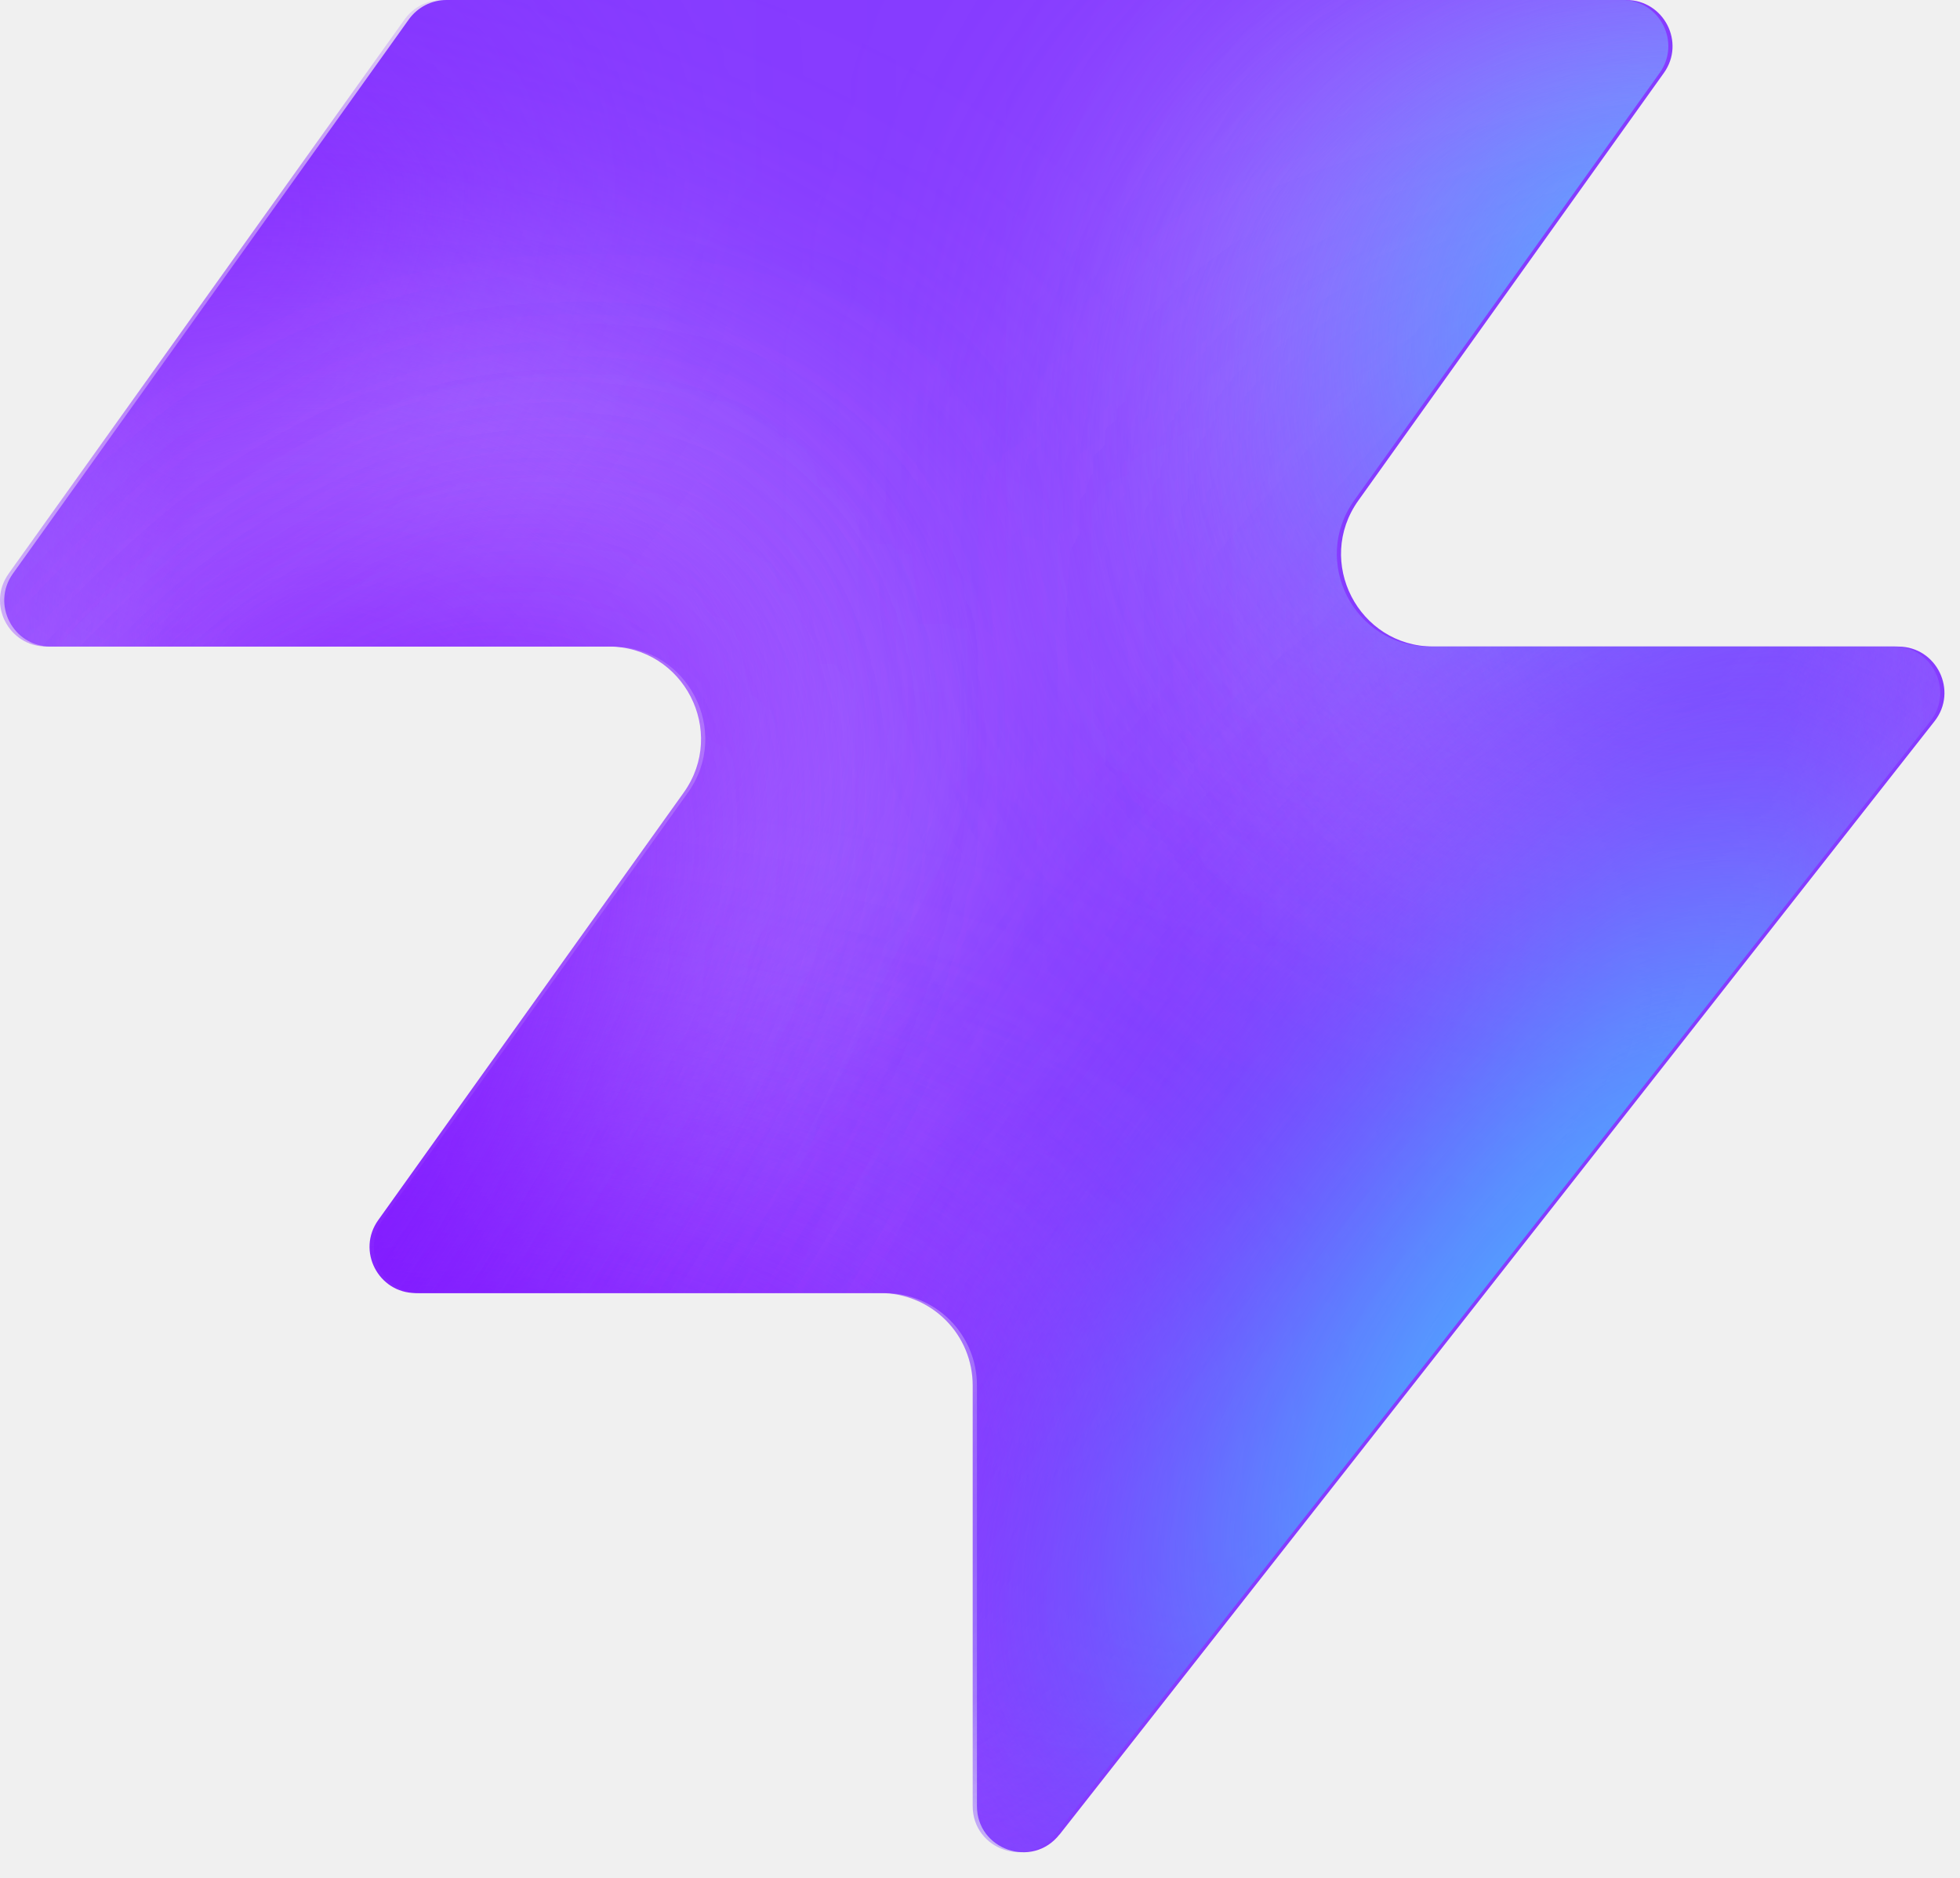
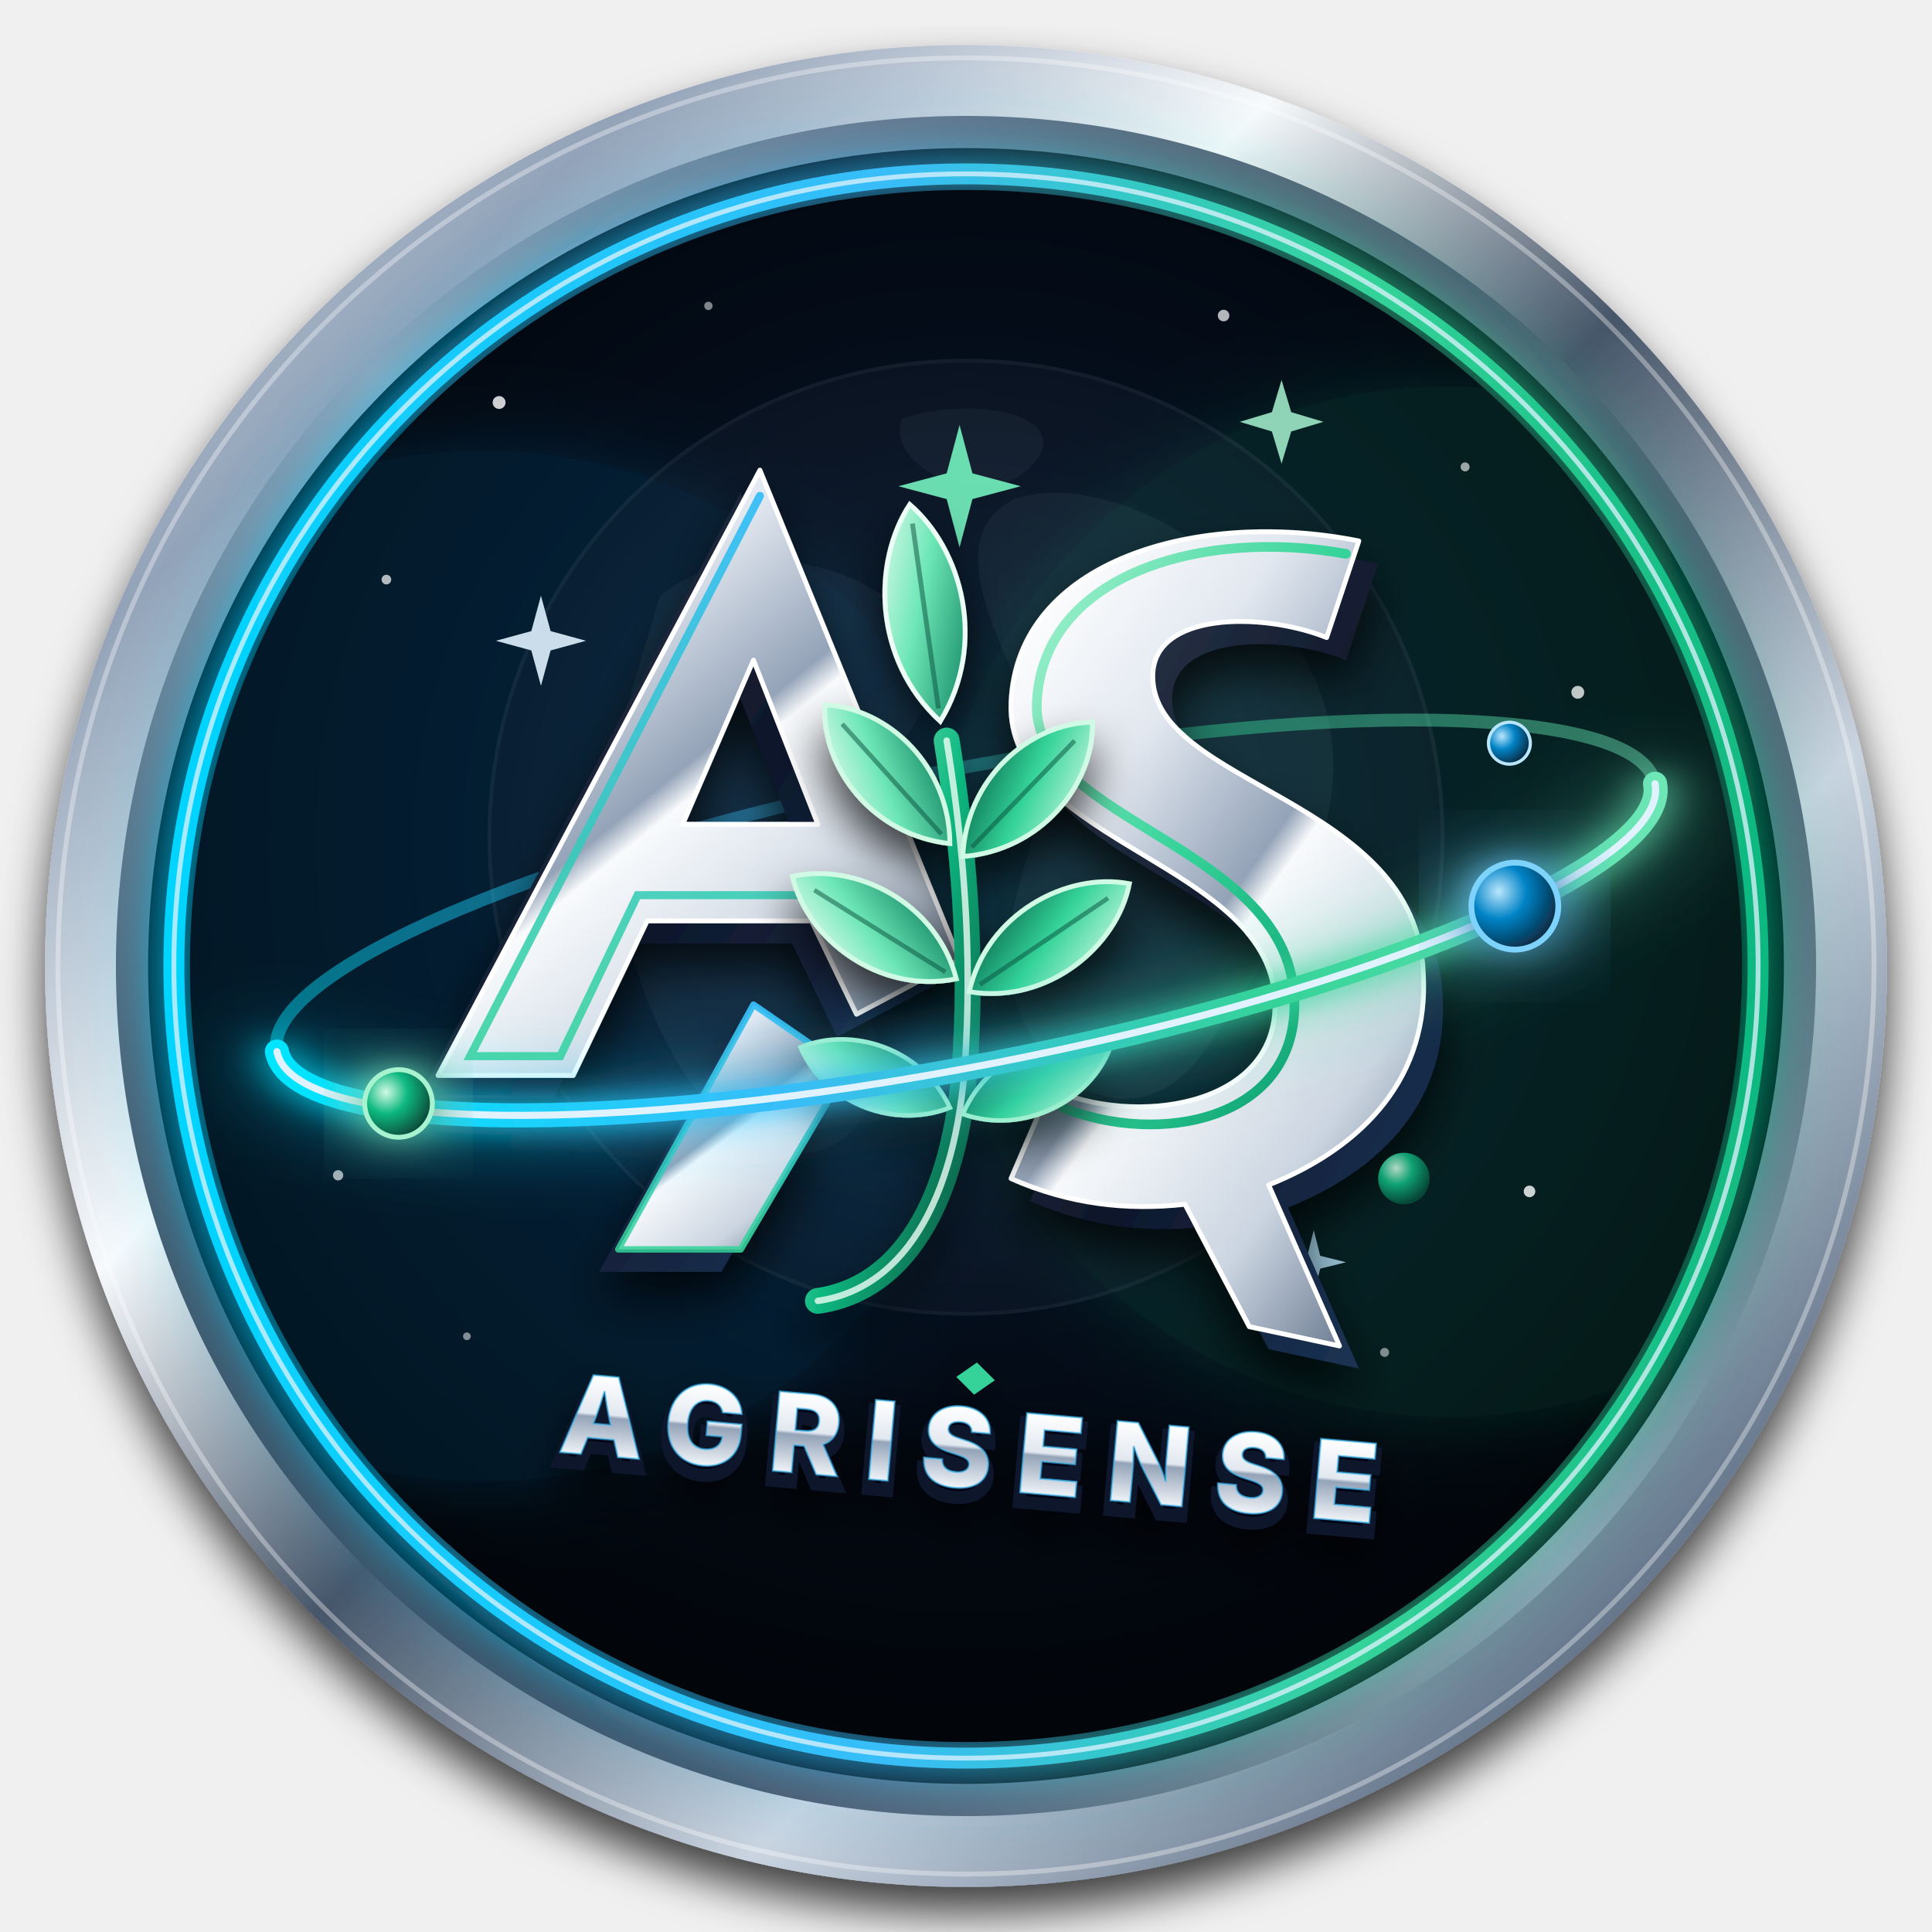
- <svg xmlns="http://www.w3.org/2000/svg" width="48" height="46" fill="none" viewBox="0 0 48 46">
-   <path fill="#863bff" d="M25.946 44.938c-.664.845-2.021.375-2.021-.698V33.937a2.26 2.26 0 0 0-2.262-2.262H10.287c-.92 0-1.456-1.04-.92-1.788l7.48-10.471c1.07-1.497 0-3.578-1.842-3.578H1.237c-.92 0-1.456-1.04-.92-1.788L10.013.474c.214-.297.556-.474.92-.474h28.894c.92 0 1.456 1.04.92 1.788l-7.48 10.471c-1.07 1.498 0 3.579 1.842 3.579h11.377c.943 0 1.473 1.088.89 1.83L25.947 44.94z" style="fill:#863bff;fill:color(display-p3 .525 .23 1);fill-opacity:1" />
-   <mask id="a" width="48" height="46" x="0" y="0" maskUnits="userSpaceOnUse" style="mask-type:alpha">
-     <path fill="#000" d="M25.842 44.938c-.664.844-2.021.375-2.021-.698V33.937a2.26 2.26 0 0 0-2.262-2.262H10.183c-.92 0-1.456-1.04-.92-1.788l7.48-10.471c1.07-1.498 0-3.579-1.842-3.579H1.133c-.92 0-1.456-1.04-.92-1.787L9.91.473c.214-.297.556-.474.92-.474h28.894c.92 0 1.456 1.04.92 1.788l-7.48 10.471c-1.07 1.498 0 3.578 1.842 3.578h11.377c.943 0 1.473 1.088.89 1.832L25.843 44.94z" style="fill:#000;fill-opacity:1" />
-   </mask>
-   <g mask="url(#a)">
-     <g filter="url(#b)">
-       <ellipse cx="5.508" cy="14.704" fill="#ede6ff" rx="5.508" ry="14.704" style="fill:#ede6ff;fill:color(display-p3 .927 .903 1);fill-opacity:1" transform="matrix(.00324 1 1 -.00324 -4.47 31.516)" />
-     </g>
-     <g filter="url(#c)">
-       <ellipse cx="10.399" cy="29.851" fill="#ede6ff" rx="10.399" ry="29.851" style="fill:#ede6ff;fill:color(display-p3 .927 .903 1);fill-opacity:1" transform="matrix(.00324 1 1 -.00324 -39.328 7.883)" />
-     </g>
-     <g filter="url(#d)">
-       <ellipse cx="5.508" cy="30.487" fill="#7e14ff" rx="5.508" ry="30.487" style="fill:#7e14ff;fill:color(display-p3 .492 .077 1);fill-opacity:1" transform="rotate(89.814 -25.913 -14.639)scale(1 -1)" />
-     </g>
-     <g filter="url(#e)">
-       <ellipse cx="5.508" cy="30.599" fill="#7e14ff" rx="5.508" ry="30.599" style="fill:#7e14ff;fill:color(display-p3 .492 .077 1);fill-opacity:1" transform="rotate(89.814 -32.644 -3.334)scale(1 -1)" />
-     </g>
-     <g filter="url(#f)">
-       <ellipse cx="5.508" cy="30.599" fill="#7e14ff" rx="5.508" ry="30.599" style="fill:#7e14ff;fill:color(display-p3 .492 .077 1);fill-opacity:1" transform="matrix(.00324 1 1 -.00324 -34.34 30.47)" />
-     </g>
-     <g filter="url(#g)">
-       <ellipse cx="14.072" cy="22.078" fill="#ede6ff" rx="14.072" ry="22.078" style="fill:#ede6ff;fill:color(display-p3 .927 .903 1);fill-opacity:1" transform="rotate(93.35 24.506 48.493)scale(-1 1)" />
-     </g>
-     <g filter="url(#h)">
-       <ellipse cx="3.47" cy="21.501" fill="#7e14ff" rx="3.47" ry="21.501" style="fill:#7e14ff;fill:color(display-p3 .492 .077 1);fill-opacity:1" transform="rotate(89.009 28.708 47.59)scale(-1 1)" />
-     </g>
-     <g filter="url(#i)">
-       <ellipse cx="3.47" cy="21.501" fill="#7e14ff" rx="3.47" ry="21.501" style="fill:#7e14ff;fill:color(display-p3 .492 .077 1);fill-opacity:1" transform="rotate(89.009 28.708 47.59)scale(-1 1)" />
-     </g>
-     <g filter="url(#j)">
-       <ellipse cx=".387" cy="8.972" fill="#7e14ff" rx="4.407" ry="29.108" style="fill:#7e14ff;fill:color(display-p3 .492 .077 1);fill-opacity:1" transform="rotate(39.51 .387 8.972)" />
-     </g>
-     <g filter="url(#k)">
-       <ellipse cx="47.523" cy="-6.092" fill="#7e14ff" rx="4.407" ry="29.108" style="fill:#7e14ff;fill:color(display-p3 .492 .077 1);fill-opacity:1" transform="rotate(37.892 47.523 -6.092)" />
-     </g>
-     <g filter="url(#l)">
-       <ellipse cx="41.412" cy="6.333" fill="#47bfff" rx="5.971" ry="9.665" style="fill:#47bfff;fill:color(display-p3 .28 .748 1);fill-opacity:1" transform="rotate(37.892 41.412 6.333)" />
-     </g>
-     <g filter="url(#m)">
-       <ellipse cx="-1.879" cy="38.332" fill="#7e14ff" rx="4.407" ry="29.108" style="fill:#7e14ff;fill:color(display-p3 .492 .077 1);fill-opacity:1" transform="rotate(37.892 -1.88 38.332)" />
-     </g>
-     <g filter="url(#n)">
-       <ellipse cx="-1.879" cy="38.332" fill="#7e14ff" rx="4.407" ry="29.108" style="fill:#7e14ff;fill:color(display-p3 .492 .077 1);fill-opacity:1" transform="rotate(37.892 -1.88 38.332)" />
-     </g>
-     <g filter="url(#o)">
-       <ellipse cx="35.651" cy="29.907" fill="#7e14ff" rx="4.407" ry="29.108" style="fill:#7e14ff;fill:color(display-p3 .492 .077 1);fill-opacity:1" transform="rotate(37.892 35.651 29.907)" />
-     </g>
-     <g filter="url(#p)">
-       <ellipse cx="38.418" cy="32.4" fill="#47bfff" rx="5.971" ry="15.297" style="fill:#47bfff;fill:color(display-p3 .28 .748 1);fill-opacity:1" transform="rotate(37.892 38.418 32.4)" />
+ <svg xmlns="http://www.w3.org/2000/svg" viewBox="0 0 600 600" width="100%" height="100%">
+   <defs>
+     <linearGradient id="as-metalRim" x1="0%" y1="0%" x2="100%" y2="100%">
+       <stop offset="0%" stop-color="#e2e8f0" />
+       <stop offset="18%" stop-color="#94a3b8" />
+       <stop offset="35%" stop-color="#f8fafc" />
+       <stop offset="50%" stop-color="#475569" />
+       <stop offset="68%" stop-color="#cbd5e1" />
+       <stop offset="85%" stop-color="#64748b" />
+       <stop offset="100%" stop-color="#e2e8f0" />
+     </linearGradient>
+     <linearGradient id="as-metalInner" x1="0%" y1="100%" x2="100%" y2="0%">
+       <stop offset="0%" stop-color="#1e293b" />
+       <stop offset="50%" stop-color="#94a3b8" />
+       <stop offset="100%" stop-color="#334155" />
+     </linearGradient>
+     <linearGradient id="as-neonRing" x1="0%" y1="50%" x2="100%" y2="50%">
+       <stop offset="0%" stop-color="#00d4ff" />
+       <stop offset="45%" stop-color="#38bdf8" />
+       <stop offset="75%" stop-color="#34d399" />
+       <stop offset="100%" stop-color="#10b981" />
+     </linearGradient>
+     <radialGradient id="as-spaceBg" cx="50%" cy="42%" r="55%">
+       <stop offset="0%" stop-color="#0b2239" />
+       <stop offset="55%" stop-color="#040d1a" />
+       <stop offset="100%" stop-color="#02050a" />
+     </radialGradient>
+     <linearGradient id="as-chromeFace" x1="15%" y1="0%" x2="85%" y2="100%">
+       <stop offset="0%" stop-color="#ffffff" />
+       <stop offset="25%" stop-color="#e2e8f0" />
+       <stop offset="48%" stop-color="#94a3b8" />
+       <stop offset="52%" stop-color="#f8fafc" />
+       <stop offset="78%" stop-color="#cbd5e1" />
+       <stop offset="100%" stop-color="#64748b" />
+     </linearGradient>
+     <linearGradient id="as-chromeBevelDark" x1="0%" y1="0%" x2="100%" y2="100%">
+       <stop offset="0%" stop-color="#334155" />
+       <stop offset="50%" stop-color="#0f172a" />
+       <stop offset="100%" stop-color="#1e3a5f" />
+     </linearGradient>
+     <linearGradient id="as-cyanEdge" x1="0%" y1="0%" x2="0%" y2="100%">
+       <stop offset="0%" stop-color="#38bdf8" stop-opacity="0.95" />
+       <stop offset="100%" stop-color="#34d399" stop-opacity="0.85" />
+     </linearGradient>
+     <linearGradient id="as-greenEdge" x1="0%" y1="0%" x2="100%" y2="100%">
+       <stop offset="0%" stop-color="#a7f3d0" />
+       <stop offset="50%" stop-color="#34d399" />
+       <stop offset="100%" stop-color="#059669" />
+     </linearGradient>
+     <linearGradient id="as-leafLeft" x1="0%" y1="0%" x2="100%" y2="100%">
+       <stop offset="0%" stop-color="#ecfdf5" />
+       <stop offset="45%" stop-color="#6ee7b7" />
+       <stop offset="100%" stop-color="#047857" />
+     </linearGradient>
+     <linearGradient id="as-leafRight" x1="100%" y1="0%" x2="0%" y2="100%">
+       <stop offset="0%" stop-color="#d1fae5" />
+       <stop offset="50%" stop-color="#34d399" />
+       <stop offset="100%" stop-color="#065f46" />
+     </linearGradient>
+     <linearGradient id="as-stemGrad" x1="0%" y1="0%" x2="100%" y2="100%">
+       <stop offset="0%" stop-color="#a7f3d0" />
+       <stop offset="50%" stop-color="#10b981" />
+       <stop offset="100%" stop-color="#064e3b" />
+     </linearGradient>
+     <linearGradient id="as-orbitGrad" x1="0%" y1="0%" x2="100%" y2="0%">
+       <stop offset="0%" stop-color="#00e5ff" />
+       <stop offset="35%" stop-color="#38bdf8" />
+       <stop offset="70%" stop-color="#34d399" />
+       <stop offset="100%" stop-color="#6ee7b7" />
+     </linearGradient>
+     <radialGradient id="as-planetBlue" cx="35%" cy="30%" r="70%">
+       <stop offset="0%" stop-color="#bae6fd" />
+       <stop offset="45%" stop-color="#0284c7" />
+       <stop offset="100%" stop-color="#082f49" />
+     </radialGradient>
+     <radialGradient id="as-planetGreen" cx="35%" cy="30%" r="70%">
+       <stop offset="0%" stop-color="#d1fae5" />
+       <stop offset="45%" stop-color="#10b981" />
+       <stop offset="100%" stop-color="#064e3b" />
+     </radialGradient>
+     <linearGradient id="as-textChrome" x1="0%" y1="0%" x2="0%" y2="100%">
+       <stop offset="0%" stop-color="#ffffff" />
+       <stop offset="48%" stop-color="#e2e8f0" />
+       <stop offset="52%" stop-color="#94a3b8" />
+       <stop offset="100%" stop-color="#f1f5f9" />
+     </linearGradient>
+     <filter id="as-neonGlow" x="-30%" y="-30%" width="160%" height="160%">
+       <feGaussianBlur stdDeviation="6" result="blur1" />
+       <feGaussianBlur stdDeviation="14" result="blur2" />
+       <feMerge>
+         <feMergeNode in="blur2" />
+         <feMergeNode in="blur1" />
+         <feMergeNode in="SourceGraphic" />
+       </feMerge>
+     </filter>
+     <filter id="as-shadow3D" x="-20%" y="-20%" width="140%" height="140%">
+       <feDropShadow dx="0" dy="8" stdDeviation="7" flood-color="#000000" flood-opacity="0.75" />
+     </filter>
+     <clipPath id="as-cosmosClip">
+       <circle cx="300" cy="300" r="241" />
+     </clipPath>
+   </defs>
+   <circle cx="300" cy="300" r="286" fill="url(#as-metalRim)" filter="url(#as-shadow3D)" />
+   <circle cx="300" cy="300" r="282" fill="none" stroke="#ffffff" stroke-opacity="0.35" stroke-width="1.5" />
+   <circle cx="300" cy="300" r="264" fill="url(#as-metalInner)" />
+   <circle cx="300" cy="300" r="254" fill="#030712" />
+   <circle cx="300" cy="300" r="246" fill="none" stroke="url(#as-neonRing)" stroke-width="6.5" filter="url(#as-neonGlow)" />
+   <circle cx="300" cy="300" r="246" fill="none" stroke="#e0f2fe" stroke-width="1.5" stroke-opacity="0.75" />
+   <g clip-path="url(#as-cosmosClip)">
+     <circle cx="300" cy="300" r="242" fill="url(#as-spaceBg)" />
+     <circle cx="150" cy="300" r="160" fill="#0284c7" opacity="0.14" filter="url(#as-neonGlow)" />
+     <circle cx="450" cy="280" r="160" fill="#10b981" opacity="0.12" filter="url(#as-neonGlow)" />
+     <g opacity="0.22" transform="translate(300, 260)">
+       <circle cx="0" cy="0" r="148" fill="#1e293b" stroke="#475569" stroke-width="1.2" />
+       <path d="M-95,-75 C-70,-95 -30,-85 -15,-65 C0,-45 -25,-20 -45,-10 C-65,0 -55,30 -35,50 C-15,70 -35,110 -65,95 C-95,80 -115,20 -110,-25 Z            M15,-105 C45,-115 95,-85 110,-45 C125,-5 95,35 75,65 C55,95 25,80 15,50 C5,20 35,-10 20,-40 C5,-70 -5,-95 15,-105 Z            M-20,-130 C5,-138 35,-130 20,-115 C5,-100 -25,-115 -20,-130 Z" fill="#475569" />
+     </g>
+     <g fill="#ffffff">
+       <circle cx="120" cy="180" r="1.5" opacity="0.7" />
+       <circle cx="155" cy="125" r="2" opacity="0.8" />
+       <circle cx="220" cy="95" r="1.3" opacity="0.5" />
+       <circle cx="380" cy="98" r="1.8" opacity="0.7" />
+       <circle cx="455" cy="145" r="1.4" opacity="0.6" />
+       <circle cx="490" cy="215" r="2" opacity="0.75" />
+       <circle cx="105" cy="365" r="1.6" opacity="0.65" />
+       <circle cx="145" cy="415" r="1.2" opacity="0.5" />
+       <circle cx="475" cy="370" r="1.8" opacity="0.8" />
+       <circle cx="430" cy="420" r="1.4" opacity="0.5" />
+       <path d="M168,185 L171,196 L182,199 L171,202 L168,213 L165,202 L154,199 L165,196 Z" fill="#e0f2fe" opacity="0.9" />
+       <path d="M298,132 L302,147 L317,151 L302,155 L298,170 L294,155 L279,151 L294,147 Z" fill="#6ee7b7" opacity="0.95" />
+       <path d="M398,118 L401,128 L411,131 L401,134 L398,144 L395,134 L385,131 L395,128 Z" fill="#a7f3d0" opacity="0.85" />
+       <path d="M408,382 L410,390 L418,392 L410,394 L408,402 L406,394 L398,392 L406,390 Z" fill="#bae6fd" opacity="0.8" />
+     </g>
+     <g transform="rotate(-11 300 285)">
+       <path d="M 82 285 A 218 46 0 0 1 518 285" fill="none" stroke="url(#as-orbitGrad)" stroke-width="4" stroke-opacity="0.45" />
+     </g>
+     <g filter="url(#as-shadow3D)">
+       <g>
+         <path d="M236,146 L136,334 L178,334 L201,286 L252,286 L266,315 L298,298 L236,146 Z              M212,256 L234,205 L254,256 Z              M234,312 L192,388 L230,388 L263,332 Z" fill="url(#as-chromeBevelDark)" transform="translate(-6, 7)" />
+         <path d="M236,146 L136,334 L178,334 L201,286 L252,286 L266,315 L298,298 L236,146 Z              M212,256 L234,205 L254,256 Z" fill="url(#as-chromeFace)" stroke="#ffffff" stroke-width="1.5" stroke-linejoin="round" />
+         <path d="M234,312 L192,388 L230,388 L263,332 Z" fill="url(#as-chromeFace)" stroke="url(#as-cyanEdge)" stroke-width="2" stroke-linejoin="round" />
+         <path d="M236,154 L146,328 L174,328 L198,278 L256,278" fill="none" stroke="url(#as-cyanEdge)" stroke-width="2.5" stroke-linecap="round" />
+       </g>
+       <g>
+         <path d="M422,168 C372,158 316,174 314,218 C312,262 396,268 396,312 C396,344 352,350 326,338 L314,366 C332,374 350,376 368,374 L388,412 L416,418 L394,368 C424,356 444,334 442,302 C440,248 358,244 358,210 C358,190 392,190 412,198 Z" fill="url(#as-chromeBevelDark)" transform="translate(6, 7)" />
+         <path d="M422,168 C372,158 316,174 314,218 C312,262 396,268 396,312 C396,344 352,350 326,338 L314,366 C332,374 350,376 368,374 L388,412 L416,418 L394,368 C424,356 444,334 442,302 C440,248 358,244 358,210 C358,190 392,190 412,198 Z" fill="url(#as-chromeFace)" stroke="#ffffff" stroke-width="1.5" stroke-linejoin="round" />
+         <path d="M418,172 C374,164 324,178 322,218 C320,256 402,262 402,312 C402,348 360,356 330,344" fill="none" stroke="url(#as-greenEdge)" stroke-width="3" stroke-linecap="round" />
+       </g>
+     </g>
+     <g filter="url(#as-shadow3D)">
+       <path d="M254,404 C282,400 298,370 300,325 C302,288 298,255 294,230" fill="none" stroke="url(#as-stemGrad)" stroke-width="8" stroke-linecap="round" />
+       <path d="M254,404 C282,400 298,370 300,325 C302,288 298,255 294,230" fill="none" stroke="#ecfdf5" stroke-width="2" stroke-linecap="round" opacity="0.8" />
+       <g transform="translate(292, 224) rotate(-8)">
+         <path d="M0,0 C-18,-22 -14,-52 0,-68 C14,-52 18,-22 0,0 Z" fill="url(#as-leafLeft)" stroke="#ecfdf5" stroke-width="1.5" />
+         <path d="M0,-4 L0,-62" stroke="#064e3b" stroke-width="1.5" opacity="0.5" />
+       </g>
+       <g transform="translate(295, 262) rotate(-42)">
+         <path d="M0,0 C-16,-18 -14,-44 0,-58 C14,-44 16,-18 0,0 Z" fill="url(#as-leafLeft)" stroke="#d1fae5" stroke-width="1.5" />
+         <path d="M0,-4 L0,-50" stroke="#064e3b" stroke-width="1.4" opacity="0.5" />
+       </g>
+       <g transform="translate(299, 266) rotate(44)">
+         <path d="M0,0 C-16,-18 -14,-44 0,-58 C14,-44 16,-18 0,0 Z" fill="url(#as-leafRight)" stroke="#d1fae5" stroke-width="1.5" />
+         <path d="M0,-4 L0,-50" stroke="#064e3b" stroke-width="1.4" opacity="0.5" />
+       </g>
+       <g transform="translate(297, 304) rotate(-58)">
+         <path d="M0,0 C-17,-18 -14,-46 0,-60 C14,-46 17,-18 0,0 Z" fill="url(#as-leafLeft)" stroke="#d1fae5" stroke-width="1.5" />
+         <path d="M0,-4 L0,-52" stroke="#064e3b" stroke-width="1.4" opacity="0.5" />
+       </g>
+       <g transform="translate(301, 308) rotate(56)">
+         <path d="M0,0 C-17,-18 -14,-46 0,-60 C14,-46 17,-18 0,0 Z" fill="url(#as-leafRight)" stroke="#d1fae5" stroke-width="1.5" />
+         <path d="M0,-4 L0,-52" stroke="#064e3b" stroke-width="1.4" opacity="0.5" />
+       </g>
+       <g transform="translate(295, 344) rotate(-68)">
+         <path d="M0,0 C-14,-15 -12,-38 0,-50 C12,-38 14,-15 0,0 Z" fill="url(#as-leafLeft)" stroke="#a7f3d0" stroke-width="1.4" />
+       </g>
+       <g transform="translate(299, 346) rotate(66)">
+         <path d="M0,0 C-14,-15 -12,-38 0,-50 C12,-38 14,-15 0,0 Z" fill="url(#as-leafRight)" stroke="#a7f3d0" stroke-width="1.4" />
+       </g>
+     </g>
+     <g transform="rotate(-11 300 285)">
+       <path d="M 82 285 A 218 46 0 0 0 518 285" fill="none" stroke="url(#as-orbitGrad)" stroke-width="7.5" stroke-linecap="round" filter="url(#as-neonGlow)" />
+       <path d="M 82 285 A 218 46 0 0 0 518 285" fill="none" stroke="#e0f2fe" stroke-width="2.2" stroke-linecap="round" />
+       <circle cx="116" cy="308" r="10.5" fill="url(#as-planetGreen)" stroke="#a7f3d0" stroke-width="1.5" filter="url(#as-neonGlow)" />
+       <circle cx="468" cy="314" r="13.5" fill="url(#as-planetBlue)" stroke="#7dd3fc" stroke-width="1.8" filter="url(#as-neonGlow)" />
+       <circle cx="476" cy="264" r="6.5" fill="url(#as-planetBlue)" stroke="#bae6fd" stroke-width="1" />
+     </g>
+     <circle cx="436" cy="366" r="8" fill="url(#as-planetGreen)" opacity="0.85" />
+     <g transform="translate(300, 462) rotate(5)" filter="url(#as-shadow3D)">
+       <line x1="-185" y1="-34" x2="-30" y2="-34" stroke="url(#as-neonRing)" stroke-width="2" opacity="0.85" />
+       <polygon points="0,-39 6,-34 0,-29 -6,-34" fill="#34d399" />
+       <line x1="30" y1="-34" x2="185" y2="-34" stroke="url(#as-neonRing)" stroke-width="2" opacity="0.85" />
+       <text x="0" y="3" text-anchor="middle" font-family="system-ui, -apple-system, sans-serif" font-weight="800" letter-spacing="0.22em" font-size="34" fill="#020617" stroke="#0f172a" stroke-width="4">
+         AGRISENSE
+       </text>
+       <text x="0" y="0" text-anchor="middle" font-family="system-ui, -apple-system, sans-serif" font-weight="800" letter-spacing="0.22em" font-size="34" fill="url(#as-textChrome)" stroke="#38bdf8" stroke-width="0.6" stroke-opacity="0.6">
+         AGRISENSE
+       </text>
+       <line x1="-125" y1="16" x2="125" y2="16" stroke="url(#as-neonRing)" stroke-width="1.8" opacity="0.75" filter="url(#as-neonGlow)" />
    </g>
  </g>
-   <defs>
-     <filter id="b" width="60.045" height="41.654" x="-19.77" y="16.149" color-interpolation-filters="sRGB" filterUnits="userSpaceOnUse">
-       <feFlood flood-opacity="0" result="BackgroundImageFix" />
-       <feBlend in="SourceGraphic" in2="BackgroundImageFix" result="shape" />
-       <feGaussianBlur result="effect1_foregroundBlur_2002_17158" stdDeviation="7.659" />
-     </filter>
-     <filter id="c" width="90.34" height="51.437" x="-54.613" y="-7.533" color-interpolation-filters="sRGB" filterUnits="userSpaceOnUse">
-       <feFlood flood-opacity="0" result="BackgroundImageFix" />
-       <feBlend in="SourceGraphic" in2="BackgroundImageFix" result="shape" />
-       <feGaussianBlur result="effect1_foregroundBlur_2002_17158" stdDeviation="7.659" />
-     </filter>
-     <filter id="d" width="79.355" height="29.4" x="-49.64" y="2.03" color-interpolation-filters="sRGB" filterUnits="userSpaceOnUse">
-       <feFlood flood-opacity="0" result="BackgroundImageFix" />
-       <feBlend in="SourceGraphic" in2="BackgroundImageFix" result="shape" />
-       <feGaussianBlur result="effect1_foregroundBlur_2002_17158" stdDeviation="4.596" />
-     </filter>
-     <filter id="e" width="79.579" height="29.4" x="-45.045" y="20.029" color-interpolation-filters="sRGB" filterUnits="userSpaceOnUse">
-       <feFlood flood-opacity="0" result="BackgroundImageFix" />
-       <feBlend in="SourceGraphic" in2="BackgroundImageFix" result="shape" />
-       <feGaussianBlur result="effect1_foregroundBlur_2002_17158" stdDeviation="4.596" />
-     </filter>
-     <filter id="f" width="79.579" height="29.4" x="-43.513" y="21.178" color-interpolation-filters="sRGB" filterUnits="userSpaceOnUse">
-       <feFlood flood-opacity="0" result="BackgroundImageFix" />
-       <feBlend in="SourceGraphic" in2="BackgroundImageFix" result="shape" />
-       <feGaussianBlur result="effect1_foregroundBlur_2002_17158" stdDeviation="4.596" />
-     </filter>
-     <filter id="g" width="74.749" height="58.852" x="15.756" y="-17.901" color-interpolation-filters="sRGB" filterUnits="userSpaceOnUse">
-       <feFlood flood-opacity="0" result="BackgroundImageFix" />
-       <feBlend in="SourceGraphic" in2="BackgroundImageFix" result="shape" />
-       <feGaussianBlur result="effect1_foregroundBlur_2002_17158" stdDeviation="7.659" />
-     </filter>
-     <filter id="h" width="61.377" height="25.362" x="23.548" y="2.284" color-interpolation-filters="sRGB" filterUnits="userSpaceOnUse">
-       <feFlood flood-opacity="0" result="BackgroundImageFix" />
-       <feBlend in="SourceGraphic" in2="BackgroundImageFix" result="shape" />
-       <feGaussianBlur result="effect1_foregroundBlur_2002_17158" stdDeviation="4.596" />
-     </filter>
-     <filter id="i" width="61.377" height="25.362" x="23.548" y="2.284" color-interpolation-filters="sRGB" filterUnits="userSpaceOnUse">
-       <feFlood flood-opacity="0" result="BackgroundImageFix" />
-       <feBlend in="SourceGraphic" in2="BackgroundImageFix" result="shape" />
-       <feGaussianBlur result="effect1_foregroundBlur_2002_17158" stdDeviation="4.596" />
-     </filter>
-     <filter id="j" width="56.045" height="63.649" x="-27.636" y="-22.853" color-interpolation-filters="sRGB" filterUnits="userSpaceOnUse">
-       <feFlood flood-opacity="0" result="BackgroundImageFix" />
-       <feBlend in="SourceGraphic" in2="BackgroundImageFix" result="shape" />
-       <feGaussianBlur result="effect1_foregroundBlur_2002_17158" stdDeviation="4.596" />
-     </filter>
-     <filter id="k" width="54.814" height="64.646" x="20.116" y="-38.415" color-interpolation-filters="sRGB" filterUnits="userSpaceOnUse">
-       <feFlood flood-opacity="0" result="BackgroundImageFix" />
-       <feBlend in="SourceGraphic" in2="BackgroundImageFix" result="shape" />
-       <feGaussianBlur result="effect1_foregroundBlur_2002_17158" stdDeviation="4.596" />
-     </filter>
-     <filter id="l" width="33.541" height="35.313" x="24.641" y="-11.323" color-interpolation-filters="sRGB" filterUnits="userSpaceOnUse">
-       <feFlood flood-opacity="0" result="BackgroundImageFix" />
-       <feBlend in="SourceGraphic" in2="BackgroundImageFix" result="shape" />
-       <feGaussianBlur result="effect1_foregroundBlur_2002_17158" stdDeviation="4.596" />
-     </filter>
-     <filter id="m" width="54.814" height="64.646" x="-29.286" y="6.009" color-interpolation-filters="sRGB" filterUnits="userSpaceOnUse">
-       <feFlood flood-opacity="0" result="BackgroundImageFix" />
-       <feBlend in="SourceGraphic" in2="BackgroundImageFix" result="shape" />
-       <feGaussianBlur result="effect1_foregroundBlur_2002_17158" stdDeviation="4.596" />
-     </filter>
-     <filter id="n" width="54.814" height="64.646" x="-29.286" y="6.009" color-interpolation-filters="sRGB" filterUnits="userSpaceOnUse">
-       <feFlood flood-opacity="0" result="BackgroundImageFix" />
-       <feBlend in="SourceGraphic" in2="BackgroundImageFix" result="shape" />
-       <feGaussianBlur result="effect1_foregroundBlur_2002_17158" stdDeviation="4.596" />
-     </filter>
-     <filter id="o" width="54.814" height="64.646" x="8.244" y="-2.416" color-interpolation-filters="sRGB" filterUnits="userSpaceOnUse">
-       <feFlood flood-opacity="0" result="BackgroundImageFix" />
-       <feBlend in="SourceGraphic" in2="BackgroundImageFix" result="shape" />
-       <feGaussianBlur result="effect1_foregroundBlur_2002_17158" stdDeviation="4.596" />
-     </filter>
-     <filter id="p" width="39.409" height="43.623" x="18.713" y="10.588" color-interpolation-filters="sRGB" filterUnits="userSpaceOnUse">
-       <feFlood flood-opacity="0" result="BackgroundImageFix" />
-       <feBlend in="SourceGraphic" in2="BackgroundImageFix" result="shape" />
-       <feGaussianBlur result="effect1_foregroundBlur_2002_17158" stdDeviation="4.596" />
-     </filter>
-   </defs>
</svg>
